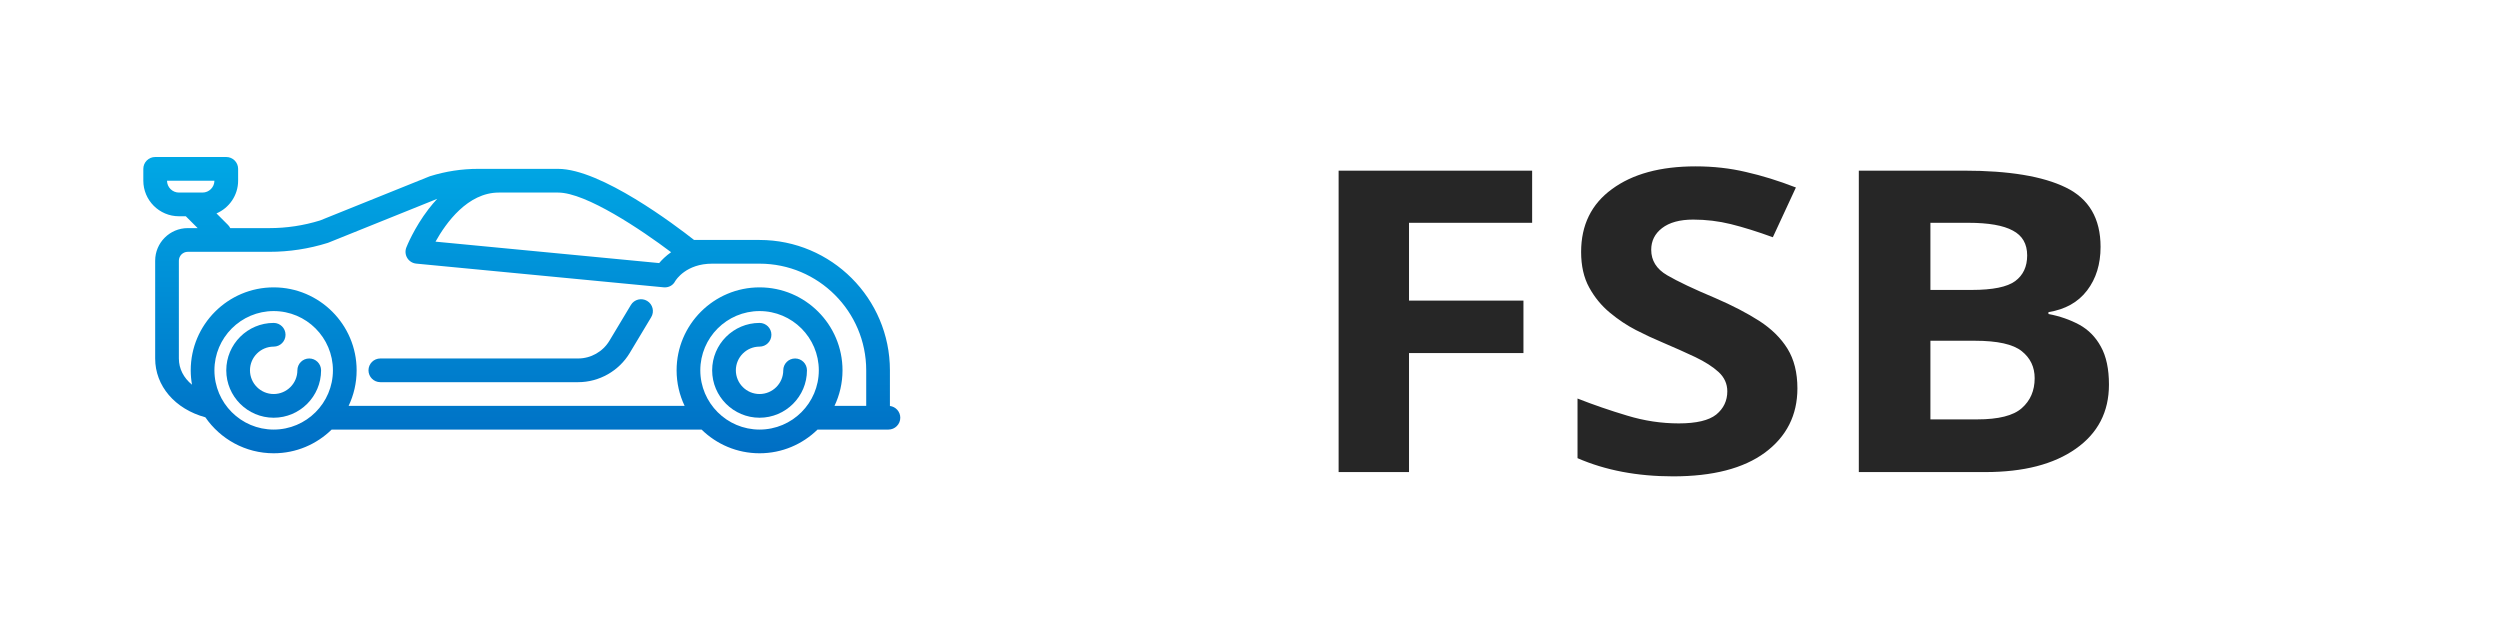
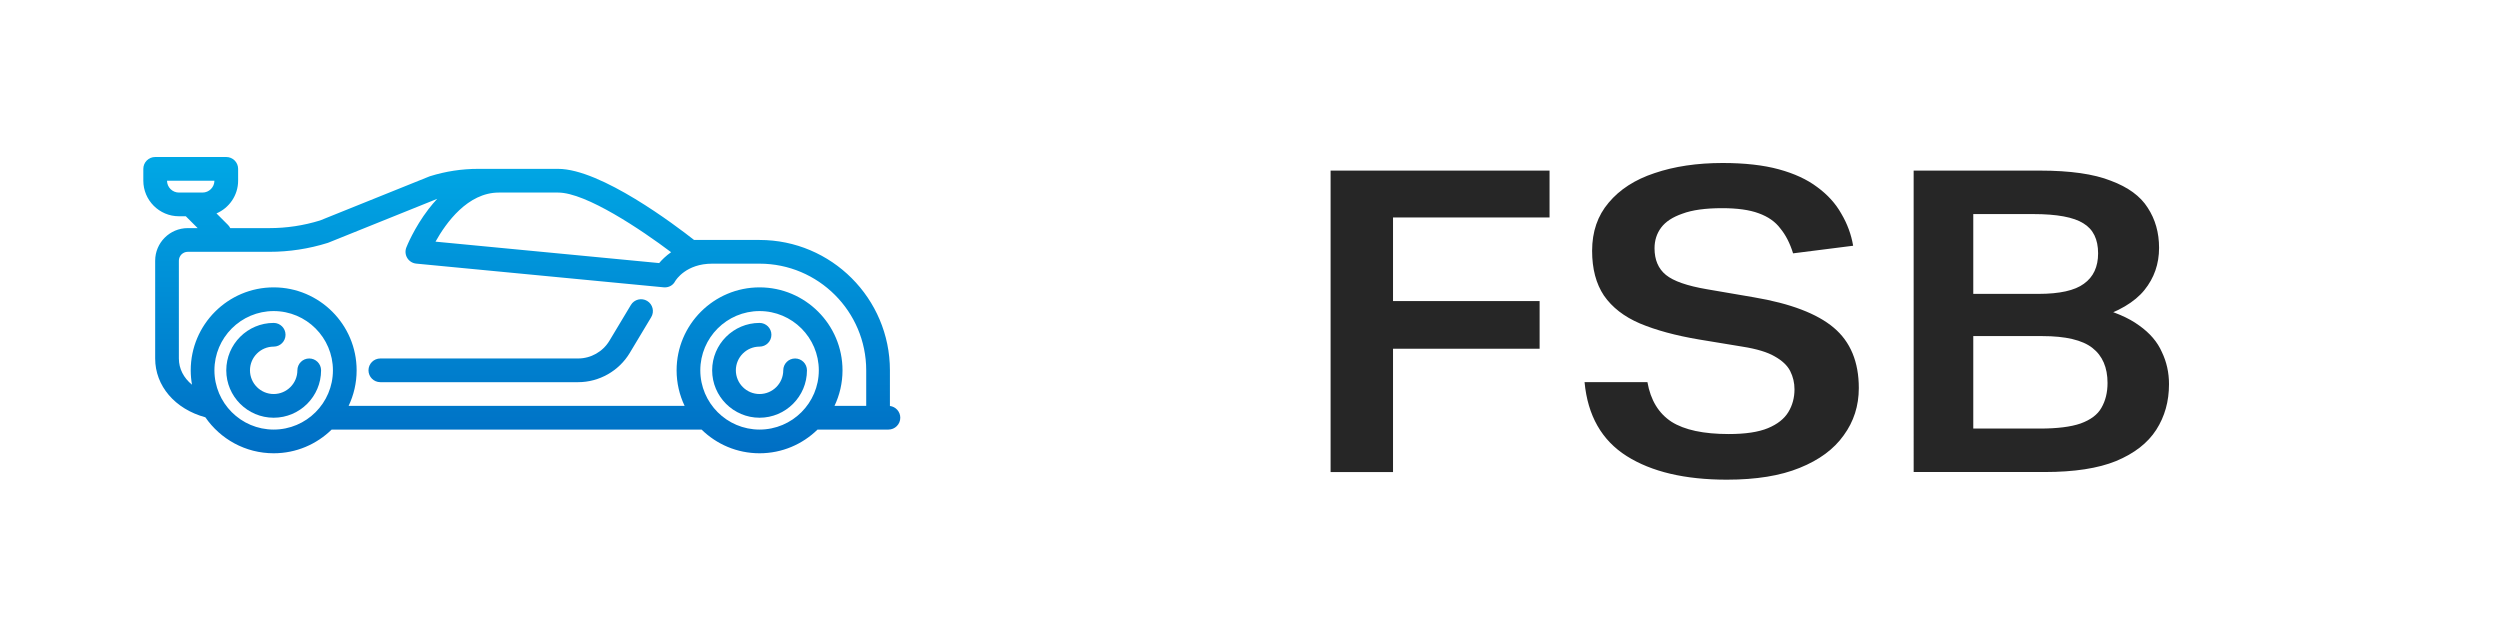
<svg xmlns="http://www.w3.org/2000/svg" xmlns:xlink="http://www.w3.org/1999/xlink" width="138" height="35" viewBox="0 0 138 35" fill="none" version="1.1" id="svg8" xml:space="preserve">
  <defs id="defs8">
    <linearGradient id="linearGradient22">
      <stop style="stop-color:#0042aa;stop-opacity:1;" offset="0" id="stop22" />
      <stop style="stop-color:#00d4ff;stop-opacity:1;" offset="1" id="stop23" />
    </linearGradient>
    <linearGradient id="paint0_linear" x1="8.625" y1="14.089" x2="5.567" y2="17.147" gradientUnits="userSpaceOnUse">
      <stop stop-color="#003a8c" id="stop5" />
      <stop offset="0.964" stop-color="#096dd9" stop-opacity="0" id="stop6" />
    </linearGradient>
    <linearGradient id="paint1_linear" x1="26.267" y1="14.128" x2="28.74" y2="16.938" gradientUnits="userSpaceOnUse">
      <stop stop-color="#003a8c" id="stop7" />
      <stop offset="1" stop-color="#096dd9" stop-opacity="0" id="stop8" />
    </linearGradient>
    <linearGradient xlink:href="#linearGradient22" id="linearGradient23" x1="255.5" y1="511" x2="255.5" y2="0" gradientUnits="userSpaceOnUse" />
    <linearGradient xlink:href="#linearGradient22" id="linearGradient24" gradientUnits="userSpaceOnUse" x1="255.5" y1="511" x2="255.5" y2="0" />
    <linearGradient xlink:href="#linearGradient22" id="linearGradient25" gradientUnits="userSpaceOnUse" x1="255.5" y1="511" x2="255.5" y2="0" />
    <linearGradient xlink:href="#linearGradient22" id="linearGradient26" gradientUnits="userSpaceOnUse" x1="255.5" y1="511" x2="255.5" y2="0" />
    <linearGradient xlink:href="#linearGradient22" id="linearGradient27" gradientUnits="userSpaceOnUse" x1="255.5" y1="511" x2="255.5" y2="0" />
    <linearGradient xlink:href="#linearGradient22" id="linearGradient28" gradientUnits="userSpaceOnUse" x1="255.5" y1="511" x2="255.5" y2="0" />
  </defs>
-   <text xml:space="preserve" style="font-size:24.664px;text-align:start;writing-mode:lr-tb;direction:ltr;text-anchor:start;fill:#000000;fill-opacity:0.851;stroke:#ff0000;stroke-width:0.583" x="67.601" y="27.576" id="text8" transform="scale(1.058312,0.9449013)">
-     <tspan id="tspan8" x="67.601" y="27.576" style="font-style:normal;font-variant:normal;font-weight:600;font-stretch:normal;font-size:24.664px;font-family:'Aktiv Grotesk VF Trial';-inkscape-font-specification:'Aktiv Grotesk VF Trial Semi-Bold';fill:#000000;fill-opacity:0.851;stroke:none;stroke-width:0.583;stroke-opacity:1">FSB</tspan>
-   </text>
+   <path style="font-weight:600;font-size:24.664px;font-family:'Aktiv Grotesk VF Trial';-inkscape-font-specification:'Aktiv Grotesk VF Trial Semi-Bold';fill:#000000;fill-opacity:0.851;stroke-width:0.583" d="m 69.402,9.966 h 11.42 v 2.738 h -9.915 l 1.751,-2.491 v 17.364 h -3.256 z m 1.505,7.621 h 9.397 v 2.787 h -9.397 z m 11.74,4.736 h 3.28 q 0.247,1.579 1.258,2.318 1.011,0.715 2.984,0.715 1.307,0 2.047,-0.345 0.74,-0.345 1.061,-0.937 0.321,-0.592 0.321,-1.332 0,-0.567 -0.222,-1.061 -0.222,-0.493 -0.814,-0.863 -0.567,-0.37 -1.677,-0.567 l -2.269,-0.419 q -1.825,-0.345 -3.083,-0.937 -1.233,-0.592 -1.874,-1.628 -0.617,-1.036 -0.617,-2.614 0,-1.677 0.863,-2.812 0.863,-1.159 2.392,-1.727 1.554,-0.592 3.552,-0.592 1.727,0 2.935,0.37 1.209,0.37 1.998,1.036 0.814,0.666 1.258,1.554 0.469,0.888 0.617,1.874 l -3.132,0.444 q -0.247,-0.888 -0.666,-1.455 -0.395,-0.592 -1.135,-0.888 -0.715,-0.296 -1.899,-0.296 -1.307,0 -2.072,0.321 -0.765,0.296 -1.11,0.814 -0.345,0.518 -0.345,1.209 0,1.011 0.592,1.554 0.592,0.543 2.146,0.839 l 2.442,0.469 q 2.861,0.543 4.168,1.776 1.307,1.233 1.307,3.527 0,1.554 -0.789,2.762 -0.765,1.209 -2.294,1.899 -1.505,0.691 -3.798,0.691 -3.28,0 -5.229,-1.381 -1.948,-1.381 -2.195,-4.316 z M 99.813,9.966 h 6.585 q 2.368,0 3.7,0.592 1.357,0.567 1.924,1.579 0.592,1.011 0.592,2.343 0,1.406 -0.765,2.466 -0.765,1.061 -2.54,1.677 v -0.691 q 1.431,0.395 2.269,1.085 0.839,0.666 1.184,1.554 0.37,0.863 0.37,1.874 0,1.505 -0.666,2.664 -0.666,1.159 -2.096,1.825 -1.406,0.641 -3.724,0.641 h -6.832 z m 1.48,15.07 h 5.106 q 1.357,0 2.121,-0.296 0.789,-0.321 1.085,-0.913 0.321,-0.617 0.321,-1.455 0,-1.357 -0.789,-2.047 -0.789,-0.691 -2.614,-0.691 h -5.229 v -2.466 h 5.032 q 1.653,0 2.368,-0.592 0.74,-0.592 0.74,-1.776 0,-1.233 -0.765,-1.751 -0.765,-0.543 -2.614,-0.543 h -4.76 l 1.628,-2.294 v 17.117 z" id="text8" transform="scale(1.058312,0.9449013)" aria-label="FSB" />
  <g id="g4" transform="matrix(22.57018,0,0,22.57018,-327,-308.5564)">
    <g id="g3">
      <path d="m 7.592,16.86 c -1.77,0 -3.203,1.434 -3.203,3.204 0,1.77 1.434,3.204 3.203,3.204 1.768,0 3.203,-1.434 3.203,-3.204 0,-1.77 -1.435,-3.204 -3.203,-3.204 z m 0,4.172 c -0.532,0 -0.968,-0.434 -0.968,-0.967 0,-0.533 0.436,-0.967 0.968,-0.967 0.531,0 0.966,0.434 0.966,0.967 0,0.533 -0.434,0.967 -0.966,0.967 z" id="path1-3" />
      <path d="M 30.915,17.439 30.391,13.177 C 30.288,12.359 29.573,11.759 28.748,11.804 L 27.6,11.868 24.036,8.657 C 23.692,8.348 23.249,8.178 22.787,8.178 L 15.546,8.177 c -1.625,0 -3.201,0.555 -4.468,1.573 l -4.04,3.246 -5.433,1.358 c -0.698,0.174 -1.188,0.802 -1.188,1.521 v 1.566 C 0.187,17.44 0,17.626 0,17.856 v 2.071 c 0,0.295 0.239,0.534 0.534,0.534 h 3.067 c -0.013,-0.133 -0.04,-0.26 -0.04,-0.396 0,-2.227 1.804,-4.029 4.03,-4.029 2.226,0 4.029,1.802 4.029,4.029 0,0.137 -0.028,0.264 -0.041,0.396 h 8.493 c -0.012,-0.133 -0.039,-0.26 -0.039,-0.396 0,-2.227 1.804,-4.029 4.029,-4.029 2.227,0 4.028,1.802 4.028,4.029 0,0.137 -0.026,0.264 -0.04,0.396 h 2.861 c 0.295,0 0.533,-0.239 0.533,-0.534 V 17.974 C 31.449,17.68 31.21,17.439 30.915,17.439 Z M 20.168,12.202 10.066,12.713 12,11.158 c 1.051,-0.845 2.357,-1.305 3.706,-1.305 h 4.462 z m 1.678,-0.085 V 9.854 h 0.657 c 0.228,0 0.447,0.084 0.616,0.237 l 2.062,1.856 z" id="path2-9" />
      <path d="m 24.064,16.86 c -1.77,0 -3.203,1.434 -3.203,3.204 0,1.77 1.434,3.204 3.203,3.204 1.769,0 3.203,-1.434 3.203,-3.204 0,-1.77 -1.434,-3.204 -3.203,-3.204 z m 0,4.172 c -0.533,0 -0.967,-0.434 -0.967,-0.967 0,-0.533 0.434,-0.967 0.967,-0.967 0.531,0 0.967,0.434 0.967,0.967 0,0.533 -0.435,0.967 -0.967,0.967 z" id="path3-0" />
    </g>
  </g>
  <g id="g4-5" transform="matrix(22.57018,0,0,22.57018,-316,-323.5564)">
    <g id="g3-2">
      <path d="m 7.592,16.86 c -1.77,0 -3.203,1.434 -3.203,3.204 0,1.77 1.434,3.204 3.203,3.204 1.768,0 3.203,-1.434 3.203,-3.204 0,-1.77 -1.435,-3.204 -3.203,-3.204 z m 0,4.172 c -0.532,0 -0.968,-0.434 -0.968,-0.967 0,-0.533 0.436,-0.967 0.968,-0.967 0.531,0 0.966,0.434 0.966,0.967 0,0.533 -0.434,0.967 -0.966,0.967 z" id="path1-2" />
      <path d="M 30.915,17.439 30.391,13.177 C 30.288,12.359 29.573,11.759 28.748,11.804 L 27.6,11.868 24.036,8.657 C 23.692,8.348 23.249,8.178 22.787,8.178 L 15.546,8.177 c -1.625,0 -3.201,0.555 -4.468,1.573 l -4.04,3.246 -5.433,1.358 c -0.698,0.174 -1.188,0.802 -1.188,1.521 v 1.566 C 0.187,17.44 0,17.626 0,17.856 v 2.071 c 0,0.295 0.239,0.534 0.534,0.534 h 3.067 c -0.013,-0.133 -0.04,-0.26 -0.04,-0.396 0,-2.227 1.804,-4.029 4.03,-4.029 2.226,0 4.029,1.802 4.029,4.029 0,0.137 -0.028,0.264 -0.041,0.396 h 8.493 c -0.012,-0.133 -0.039,-0.26 -0.039,-0.396 0,-2.227 1.804,-4.029 4.029,-4.029 2.227,0 4.028,1.802 4.028,4.029 0,0.137 -0.026,0.264 -0.04,0.396 h 2.861 c 0.295,0 0.533,-0.239 0.533,-0.534 V 17.974 C 31.449,17.68 31.21,17.439 30.915,17.439 Z M 20.168,12.202 10.066,12.713 12,11.158 c 1.051,-0.845 2.357,-1.305 3.706,-1.305 h 4.462 z m 1.678,-0.085 V 9.854 h 0.657 c 0.228,0 0.447,0.084 0.616,0.237 l 2.062,1.856 z" id="path2-7" />
      <path d="m 24.064,16.86 c -1.77,0 -3.203,1.434 -3.203,3.204 0,1.77 1.434,3.204 3.203,3.204 1.769,0 3.203,-1.434 3.203,-3.204 0,-1.77 -1.434,-3.204 -3.203,-3.204 z m 0,4.172 c -0.533,0 -0.967,-0.434 -0.967,-0.967 0,-0.533 0.434,-0.967 0.967,-0.967 0.531,0 0.967,0.434 0.967,0.967 0,0.533 -0.435,0.967 -0.967,0.967 z" id="path3-3" />
    </g>
  </g>
  <g id="g4-8" transform="matrix(2.842577,0,0,7.262093,-299,31.6322)">
    <g id="g3-6">
      <path d="m 7.592,16.86 c -1.77,0 -3.203,1.434 -3.203,3.204 0,1.77 1.434,3.204 3.203,3.204 1.768,0 3.203,-1.434 3.203,-3.204 0,-1.77 -1.435,-3.204 -3.203,-3.204 z m 0,4.172 c -0.532,0 -0.968,-0.434 -0.968,-0.967 0,-0.533 0.436,-0.967 0.968,-0.967 0.531,0 0.966,0.434 0.966,0.967 0,0.533 -0.434,0.967 -0.966,0.967 z" id="path1-5" />
      <path d="M 30.915,17.439 30.391,13.177 C 30.288,12.359 29.573,11.759 28.748,11.804 L 27.6,11.868 24.036,8.657 C 23.692,8.348 23.249,8.178 22.787,8.178 L 15.546,8.177 c -1.625,0 -3.201,0.555 -4.468,1.573 l -4.04,3.246 -5.433,1.358 c -0.698,0.174 -1.188,0.802 -1.188,1.521 v 1.566 C 0.187,17.44 0,17.626 0,17.856 v 2.071 c 0,0.295 0.239,0.534 0.534,0.534 h 3.067 c -0.013,-0.133 -0.04,-0.26 -0.04,-0.396 0,-2.227 1.804,-4.029 4.03,-4.029 2.226,0 4.029,1.802 4.029,4.029 0,0.137 -0.028,0.264 -0.041,0.396 h 8.493 c -0.012,-0.133 -0.039,-0.26 -0.039,-0.396 0,-2.227 1.804,-4.029 4.029,-4.029 2.227,0 4.028,1.802 4.028,4.029 0,0.137 -0.026,0.264 -0.04,0.396 h 2.861 c 0.295,0 0.533,-0.239 0.533,-0.534 V 17.974 C 31.449,17.68 31.21,17.439 30.915,17.439 Z M 20.168,12.202 10.066,12.713 12,11.158 c 1.051,-0.845 2.357,-1.305 3.706,-1.305 h 4.462 z m 1.678,-0.085 V 9.854 h 0.657 c 0.228,0 0.447,0.084 0.616,0.237 l 2.062,1.856 z" id="path2-76" />
      <path d="m 24.064,16.86 c -1.77,0 -3.203,1.434 -3.203,3.204 0,1.77 1.434,3.204 3.203,3.204 1.769,0 3.203,-1.434 3.203,-3.204 0,-1.77 -1.434,-3.204 -3.203,-3.204 z m 0,4.172 c -0.533,0 -0.967,-0.434 -0.967,-0.967 0,-0.533 0.434,-0.967 0.967,-0.967 0.531,0 0.967,0.434 0.967,0.967 0,0.533 -0.435,0.967 -0.967,0.967 z" id="path3-2" />
    </g>
  </g>
  <g style="fill:url(#linearGradient23)" id="g5" transform="matrix(0.08177015,0,0,0.08177015,7.911208,-4.048376)">
    <g id="g4-82" style="fill:url(#linearGradient28);fill-opacity:1">
      <path d="m 160,307.5 h 133.538 c 14.182,0 27.524,-7.554 34.82,-19.715 l 14.501,-24.169 c 2.273,-3.789 1.045,-8.703 -2.744,-10.976 -3.788,-2.273 -8.702,-1.045 -10.976,2.744 l -14.501,24.169 c -4.421,7.369 -12.507,11.947 -21.101,11.947 H 160 c -4.418,0 -8,3.582 -8,8 0,4.418 3.582,8 8,8 z" id="path1" style="fill:url(#linearGradient24);fill-opacity:1" />
      <path d="M 504,323.569 V 299.5 c 0,-48.523 -39.477,-88 -88,-88 h -44.209 c -12.392,-9.747 -62.874,-48 -91.791,-48 h -54 c -11.001,0 -21.904,1.664 -32.403,4.945 -0.204,0.063 -0.404,0.135 -0.602,0.215 l -73.691,29.675 c -11.071,3.427 -22.56,5.165 -34.152,5.165 H 58.687 c -0.379,-0.778 -0.884,-1.51 -1.53,-2.157 l -7.772,-7.772 C 57.969,189.897 64,181.368 64,171.455 V 163.5 c 0,-4.418 -3.582,-8 -8,-8 H 8 c -4.418,0 -8,3.582 -8,8 v 7.955 C 0,184.713 10.787,195.5 24.045,195.5 h 4.642 l 8,8 H 30.002 C 17.87,203.5 8,213.37 8,225.502 V 291.5 c 0,18.508 13.298,34.094 33.88,39.714 C 51.989,345.87 68.888,355.5 88,355.5 c 15.22,0 29.034,-6.112 39.138,-16 h 249.723 c 10.104,9.888 23.918,16 39.138,16 15.22,0 29.034,-6.112 39.138,-16 H 503 c 4.418,0 8,-3.582 8,-8 0,-4.079 -3.055,-7.438 -7,-7.931 z M 16,171.5 h 32 c -0.024,4.416 -3.624,8 -8.045,8 h -15.91 c -4.421,0 -8.021,-3.584 -8.045,-8 z m 340.287,48.263 c -3.571,2.505 -6.227,5.165 -8.059,7.339 L 197.248,212.637 C 204.31,199.968 218.975,179.5 240,179.5 h 40 c 18.891,0 56.321,25.224 76.287,40.263 z M 24,291.5 v -65.998 c 0,-3.31 2.692,-6.002 6.002,-6.002 h 55.15 c 13.317,0 26.514,-2.014 39.225,-5.986 0.204,-0.063 0.404,-0.135 0.602,-0.215 l 73.433,-29.571 c -1.999,2.142 -3.953,4.431 -5.85,6.899 -9.799,12.756 -14.805,25.43 -15.014,25.963 -0.913,2.336 -0.677,4.965 0.638,7.102 1.314,2.136 3.554,3.533 6.051,3.772 l 167,16 c 0.28,0.027 0.559,0.041 0.835,0.041 2.931,0 5.573,-1.5 6.942,-4.153 0.559,-0.939 7.435,-11.851 24.986,-11.851 h 32 c 39.701,0 72,32.299 72,72 v 24 h -21.414 c 3.467,-7.279 5.414,-15.415 5.414,-24 0,-30.878 -25.122,-56 -56,-56 -30.878,0 -56,25.122 -56,56 0,8.585 1.947,16.721 5.414,24 H 138.586 c 3.467,-7.279 5.414,-15.415 5.414,-24 0,-30.878 -25.122,-56 -56,-56 -30.878,0 -56,25.122 -56,56 0,3.313 0.306,6.554 0.86,9.711 C 27.217,304.609 24,298.428 24,291.5 Z m 24,8 c 0,-22.056 17.944,-40 40,-40 22.056,0 40,17.944 40,40 0,22.056 -17.944,40 -40,40 -22.056,0 -40,-17.944 -40,-40 z m 368,40 c -22.056,0 -40,-17.944 -40,-40 0,-22.056 17.944,-40 40,-40 22.056,0 40,17.944 40,40 0,22.056 -17.944,40 -40,40 z" id="path2" style="fill:url(#linearGradient25);fill-opacity:1" />
      <path d="m 112,291.5 c -4.418,0 -8,3.582 -8,8 0,8.822 -7.178,16 -16,16 -8.822,0 -16,-7.178 -16,-16 0,-8.822 7.178,-16 16,-16 4.418,0 8,-3.582 8,-8 0,-4.418 -3.582,-8 -8,-8 -17.645,0 -32,14.355 -32,32 0,17.645 14.355,32 32,32 17.645,0 32,-14.355 32,-32 0,-4.418 -3.582,-8 -8,-8 z" id="path3" style="fill:url(#linearGradient26);fill-opacity:1" />
      <path d="m 440,291.5 c -4.418,0 -8,3.582 -8,8 0,8.822 -7.178,16 -16,16 -8.822,0 -16,-7.178 -16,-16 0,-8.822 7.178,-16 16,-16 4.418,0 8,-3.582 8,-8 0,-4.418 -3.582,-8 -8,-8 -17.645,0 -32,14.355 -32,32 0,17.645 14.355,32 32,32 17.645,0 32,-14.355 32,-32 0,-4.418 -3.582,-8 -8,-8 z" id="path4" style="fill:url(#linearGradient27);fill-opacity:1" />
    </g>
  </g>
</svg>
